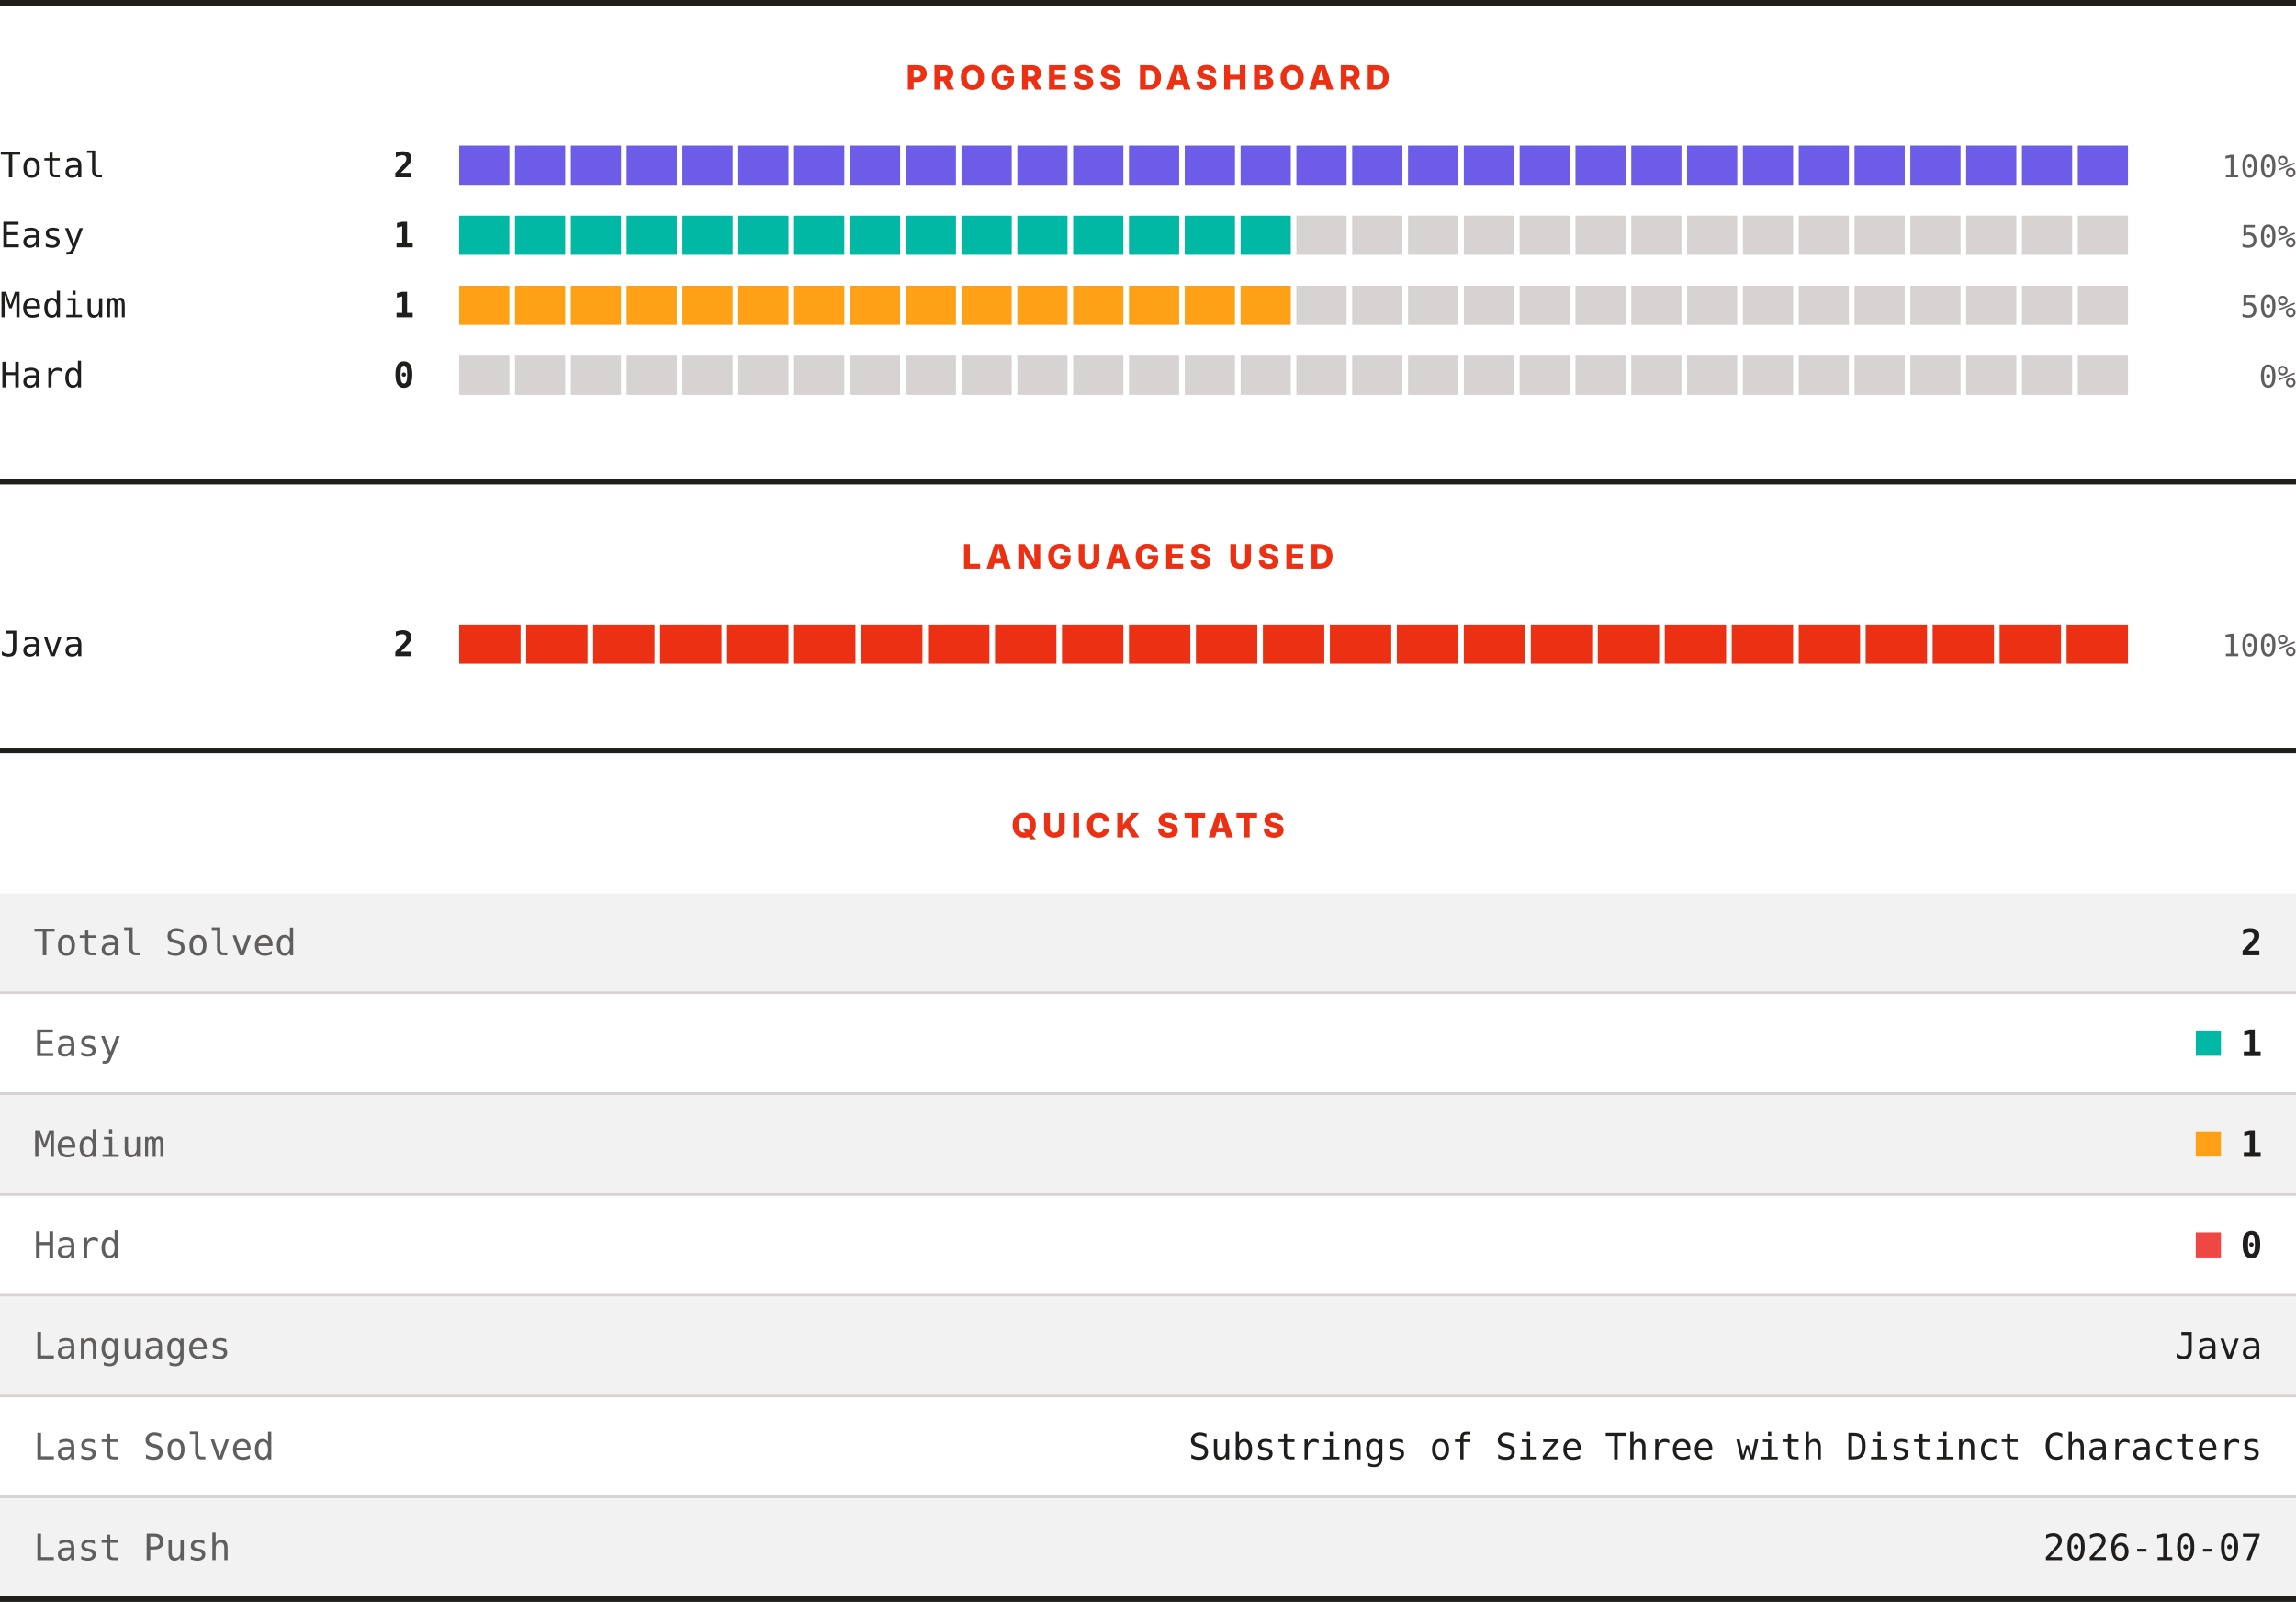
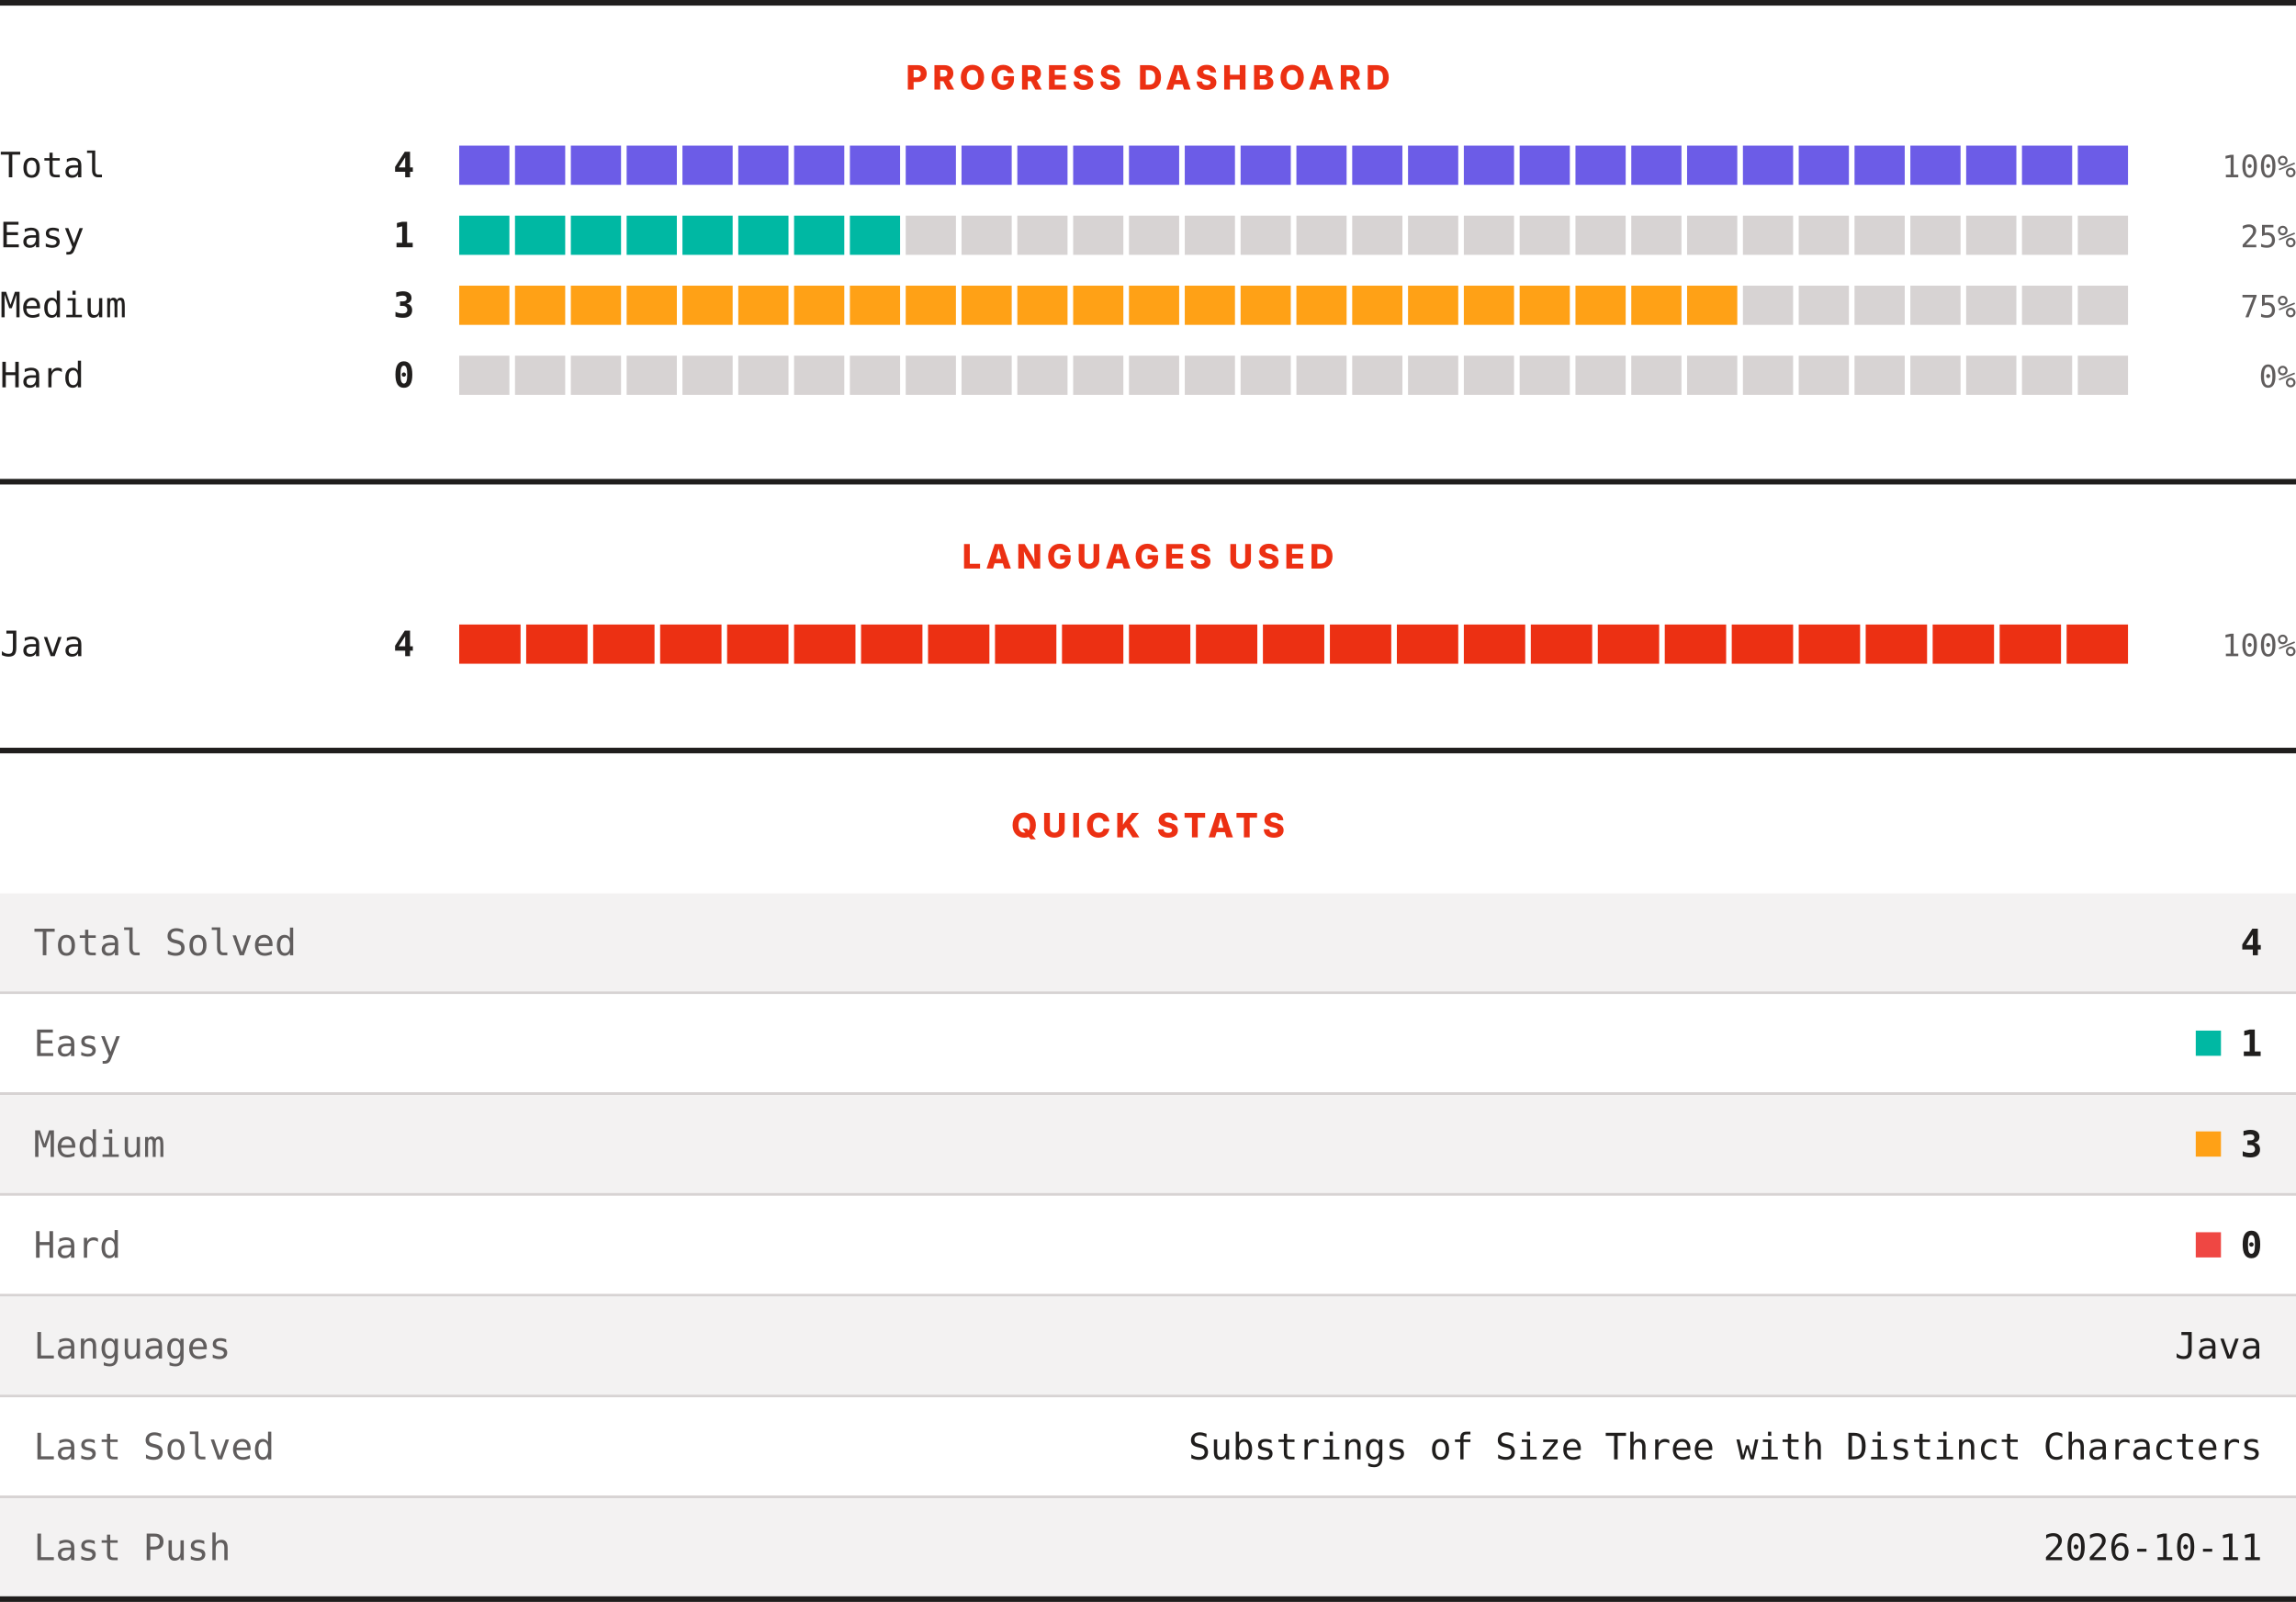
<svg xmlns="http://www.w3.org/2000/svg" width="820" height="572" viewBox="0 0 820 572" role="img" aria-label="LeetCode progress, languages and quick stats">
  <rect width="820" height="572" fill="#ffffff" />
  <rect x="0" y="0" width="820" height="2" fill="#201e1d" />
  <text x="410" y="32" text-anchor="middle" font-family="Archivo, system-ui, -apple-system, Segoe UI, sans-serif" font-size="12" font-weight="800" letter-spacing="1.68" fill="#ec3013">PROGRESS DASHBOARD</text>
  <text x="0" y="63.3" font-family="ui-monospace, SFMono-Regular, Menlo, Consolas, monospace" font-size="12.5" fill="#201e1d">Total</text>
-   <text x="148" y="63.3" text-anchor="end" font-family="ui-monospace, SFMono-Regular, Menlo, Consolas, monospace" font-size="12.5" font-weight="700" fill="#201e1d">2</text>
+   <text x="148" y="63.3" text-anchor="end" font-family="ui-monospace, SFMono-Regular, Menlo, Consolas, monospace" font-size="12.5" font-weight="700" fill="#201e1d">4</text>
  <rect x="164.00" y="52" width="17.93" height="14" fill="#6c5ce7" />
  <rect x="183.93" y="52" width="17.93" height="14" fill="#6c5ce7" />
  <rect x="203.87" y="52" width="17.93" height="14" fill="#6c5ce7" />
  <rect x="223.80" y="52" width="17.93" height="14" fill="#6c5ce7" />
  <rect x="243.73" y="52" width="17.93" height="14" fill="#6c5ce7" />
  <rect x="263.67" y="52" width="17.93" height="14" fill="#6c5ce7" />
  <rect x="283.60" y="52" width="17.93" height="14" fill="#6c5ce7" />
  <rect x="303.53" y="52" width="17.93" height="14" fill="#6c5ce7" />
  <rect x="323.47" y="52" width="17.93" height="14" fill="#6c5ce7" />
  <rect x="343.40" y="52" width="17.93" height="14" fill="#6c5ce7" />
  <rect x="363.33" y="52" width="17.93" height="14" fill="#6c5ce7" />
  <rect x="383.27" y="52" width="17.93" height="14" fill="#6c5ce7" />
  <rect x="403.20" y="52" width="17.93" height="14" fill="#6c5ce7" />
  <rect x="423.13" y="52" width="17.93" height="14" fill="#6c5ce7" />
  <rect x="443.07" y="52" width="17.93" height="14" fill="#6c5ce7" />
  <rect x="463.00" y="52" width="17.93" height="14" fill="#6c5ce7" />
  <rect x="482.93" y="52" width="17.93" height="14" fill="#6c5ce7" />
  <rect x="502.87" y="52" width="17.93" height="14" fill="#6c5ce7" />
  <rect x="522.80" y="52" width="17.93" height="14" fill="#6c5ce7" />
  <rect x="542.73" y="52" width="17.93" height="14" fill="#6c5ce7" />
  <rect x="562.67" y="52" width="17.93" height="14" fill="#6c5ce7" />
  <rect x="582.60" y="52" width="17.93" height="14" fill="#6c5ce7" />
  <rect x="602.53" y="52" width="17.93" height="14" fill="#6c5ce7" />
  <rect x="622.47" y="52" width="17.93" height="14" fill="#6c5ce7" />
  <rect x="642.40" y="52" width="17.93" height="14" fill="#6c5ce7" />
  <rect x="662.33" y="52" width="17.93" height="14" fill="#6c5ce7" />
  <rect x="682.27" y="52" width="17.93" height="14" fill="#6c5ce7" />
  <rect x="702.20" y="52" width="17.93" height="14" fill="#6c5ce7" />
  <rect x="722.13" y="52" width="17.93" height="14" fill="#6c5ce7" />
  <rect x="742.07" y="52" width="17.93" height="14" fill="#6c5ce7" />
  <text x="820" y="63.3" text-anchor="end" font-family="ui-monospace, SFMono-Regular, Menlo, Consolas, monospace" font-size="11" fill="#605d5d">100%</text>
  <text x="0" y="88.3" font-family="ui-monospace, SFMono-Regular, Menlo, Consolas, monospace" font-size="12.5" fill="#201e1d">Easy</text>
  <text x="148" y="88.3" text-anchor="end" font-family="ui-monospace, SFMono-Regular, Menlo, Consolas, monospace" font-size="12.5" font-weight="700" fill="#201e1d">1</text>
  <rect x="164.00" y="77" width="17.93" height="14" fill="#00b8a3" />
  <rect x="183.93" y="77" width="17.93" height="14" fill="#00b8a3" />
  <rect x="203.87" y="77" width="17.93" height="14" fill="#00b8a3" />
  <rect x="223.80" y="77" width="17.93" height="14" fill="#00b8a3" />
  <rect x="243.73" y="77" width="17.93" height="14" fill="#00b8a3" />
  <rect x="263.67" y="77" width="17.93" height="14" fill="#00b8a3" />
  <rect x="283.60" y="77" width="17.93" height="14" fill="#00b8a3" />
  <rect x="303.53" y="77" width="17.93" height="14" fill="#00b8a3" />
-   <rect x="323.47" y="77" width="17.93" height="14" fill="#00b8a3" />
-   <rect x="343.40" y="77" width="17.93" height="14" fill="#00b8a3" />
-   <rect x="363.33" y="77" width="17.93" height="14" fill="#00b8a3" />
-   <rect x="383.27" y="77" width="17.93" height="14" fill="#00b8a3" />
-   <rect x="403.20" y="77" width="17.93" height="14" fill="#00b8a3" />
-   <rect x="423.13" y="77" width="17.93" height="14" fill="#00b8a3" />
-   <rect x="443.07" y="77" width="17.93" height="14" fill="#00b8a3" />
+   <rect x="323.47" y="77" width="17.93" height="14" fill="#d7d3d3" />
+   <rect x="343.40" y="77" width="17.93" height="14" fill="#d7d3d3" />
+   <rect x="363.33" y="77" width="17.93" height="14" fill="#d7d3d3" />
+   <rect x="383.27" y="77" width="17.93" height="14" fill="#d7d3d3" />
+   <rect x="403.20" y="77" width="17.93" height="14" fill="#d7d3d3" />
+   <rect x="423.13" y="77" width="17.93" height="14" fill="#d7d3d3" />
+   <rect x="443.07" y="77" width="17.93" height="14" fill="#d7d3d3" />
  <rect x="463.00" y="77" width="17.93" height="14" fill="#d7d3d3" />
  <rect x="482.93" y="77" width="17.93" height="14" fill="#d7d3d3" />
  <rect x="502.87" y="77" width="17.93" height="14" fill="#d7d3d3" />
  <rect x="522.80" y="77" width="17.93" height="14" fill="#d7d3d3" />
  <rect x="542.73" y="77" width="17.93" height="14" fill="#d7d3d3" />
  <rect x="562.67" y="77" width="17.93" height="14" fill="#d7d3d3" />
  <rect x="582.60" y="77" width="17.93" height="14" fill="#d7d3d3" />
  <rect x="602.53" y="77" width="17.93" height="14" fill="#d7d3d3" />
  <rect x="622.47" y="77" width="17.93" height="14" fill="#d7d3d3" />
  <rect x="642.40" y="77" width="17.93" height="14" fill="#d7d3d3" />
  <rect x="662.33" y="77" width="17.93" height="14" fill="#d7d3d3" />
  <rect x="682.27" y="77" width="17.93" height="14" fill="#d7d3d3" />
  <rect x="702.20" y="77" width="17.93" height="14" fill="#d7d3d3" />
  <rect x="722.13" y="77" width="17.93" height="14" fill="#d7d3d3" />
  <rect x="742.07" y="77" width="17.93" height="14" fill="#d7d3d3" />
-   <text x="820" y="88.3" text-anchor="end" font-family="ui-monospace, SFMono-Regular, Menlo, Consolas, monospace" font-size="11" fill="#605d5d">50%</text>
+   <text x="820" y="88.3" text-anchor="end" font-family="ui-monospace, SFMono-Regular, Menlo, Consolas, monospace" font-size="11" fill="#605d5d">25%</text>
  <text x="0" y="113.3" font-family="ui-monospace, SFMono-Regular, Menlo, Consolas, monospace" font-size="12.5" fill="#201e1d">Medium</text>
-   <text x="148" y="113.3" text-anchor="end" font-family="ui-monospace, SFMono-Regular, Menlo, Consolas, monospace" font-size="12.5" font-weight="700" fill="#201e1d">1</text>
+   <text x="148" y="113.3" text-anchor="end" font-family="ui-monospace, SFMono-Regular, Menlo, Consolas, monospace" font-size="12.5" font-weight="700" fill="#201e1d">3</text>
  <rect x="164.00" y="102" width="17.93" height="14" fill="#ffa116" />
  <rect x="183.93" y="102" width="17.93" height="14" fill="#ffa116" />
  <rect x="203.87" y="102" width="17.93" height="14" fill="#ffa116" />
  <rect x="223.80" y="102" width="17.93" height="14" fill="#ffa116" />
  <rect x="243.73" y="102" width="17.93" height="14" fill="#ffa116" />
  <rect x="263.67" y="102" width="17.93" height="14" fill="#ffa116" />
  <rect x="283.60" y="102" width="17.93" height="14" fill="#ffa116" />
  <rect x="303.53" y="102" width="17.93" height="14" fill="#ffa116" />
  <rect x="323.47" y="102" width="17.93" height="14" fill="#ffa116" />
  <rect x="343.40" y="102" width="17.93" height="14" fill="#ffa116" />
  <rect x="363.33" y="102" width="17.93" height="14" fill="#ffa116" />
  <rect x="383.27" y="102" width="17.93" height="14" fill="#ffa116" />
  <rect x="403.20" y="102" width="17.93" height="14" fill="#ffa116" />
  <rect x="423.13" y="102" width="17.93" height="14" fill="#ffa116" />
  <rect x="443.07" y="102" width="17.93" height="14" fill="#ffa116" />
-   <rect x="463.00" y="102" width="17.93" height="14" fill="#d7d3d3" />
-   <rect x="482.93" y="102" width="17.93" height="14" fill="#d7d3d3" />
-   <rect x="502.87" y="102" width="17.93" height="14" fill="#d7d3d3" />
-   <rect x="522.80" y="102" width="17.93" height="14" fill="#d7d3d3" />
-   <rect x="542.73" y="102" width="17.93" height="14" fill="#d7d3d3" />
-   <rect x="562.67" y="102" width="17.93" height="14" fill="#d7d3d3" />
-   <rect x="582.60" y="102" width="17.93" height="14" fill="#d7d3d3" />
-   <rect x="602.53" y="102" width="17.93" height="14" fill="#d7d3d3" />
+   <rect x="463.00" y="102" width="17.93" height="14" fill="#ffa116" />
+   <rect x="482.93" y="102" width="17.93" height="14" fill="#ffa116" />
+   <rect x="502.87" y="102" width="17.93" height="14" fill="#ffa116" />
+   <rect x="522.80" y="102" width="17.93" height="14" fill="#ffa116" />
+   <rect x="542.73" y="102" width="17.93" height="14" fill="#ffa116" />
+   <rect x="562.67" y="102" width="17.93" height="14" fill="#ffa116" />
+   <rect x="582.60" y="102" width="17.93" height="14" fill="#ffa116" />
+   <rect x="602.53" y="102" width="17.93" height="14" fill="#ffa116" />
  <rect x="622.47" y="102" width="17.93" height="14" fill="#d7d3d3" />
  <rect x="642.40" y="102" width="17.93" height="14" fill="#d7d3d3" />
  <rect x="662.33" y="102" width="17.93" height="14" fill="#d7d3d3" />
  <rect x="682.27" y="102" width="17.93" height="14" fill="#d7d3d3" />
  <rect x="702.20" y="102" width="17.93" height="14" fill="#d7d3d3" />
  <rect x="722.13" y="102" width="17.93" height="14" fill="#d7d3d3" />
  <rect x="742.07" y="102" width="17.93" height="14" fill="#d7d3d3" />
-   <text x="820" y="113.3" text-anchor="end" font-family="ui-monospace, SFMono-Regular, Menlo, Consolas, monospace" font-size="11" fill="#605d5d">50%</text>
+   <text x="820" y="113.3" text-anchor="end" font-family="ui-monospace, SFMono-Regular, Menlo, Consolas, monospace" font-size="11" fill="#605d5d">75%</text>
  <text x="0" y="138.3" font-family="ui-monospace, SFMono-Regular, Menlo, Consolas, monospace" font-size="12.5" fill="#201e1d">Hard</text>
  <text x="148" y="138.3" text-anchor="end" font-family="ui-monospace, SFMono-Regular, Menlo, Consolas, monospace" font-size="12.5" font-weight="700" fill="#201e1d">0</text>
  <rect x="164.00" y="127" width="17.93" height="14" fill="#d7d3d3" />
  <rect x="183.93" y="127" width="17.93" height="14" fill="#d7d3d3" />
  <rect x="203.87" y="127" width="17.93" height="14" fill="#d7d3d3" />
  <rect x="223.80" y="127" width="17.93" height="14" fill="#d7d3d3" />
  <rect x="243.73" y="127" width="17.93" height="14" fill="#d7d3d3" />
  <rect x="263.67" y="127" width="17.93" height="14" fill="#d7d3d3" />
  <rect x="283.60" y="127" width="17.93" height="14" fill="#d7d3d3" />
  <rect x="303.53" y="127" width="17.93" height="14" fill="#d7d3d3" />
  <rect x="323.47" y="127" width="17.93" height="14" fill="#d7d3d3" />
  <rect x="343.40" y="127" width="17.93" height="14" fill="#d7d3d3" />
  <rect x="363.33" y="127" width="17.93" height="14" fill="#d7d3d3" />
  <rect x="383.27" y="127" width="17.93" height="14" fill="#d7d3d3" />
  <rect x="403.20" y="127" width="17.93" height="14" fill="#d7d3d3" />
  <rect x="423.13" y="127" width="17.93" height="14" fill="#d7d3d3" />
  <rect x="443.07" y="127" width="17.93" height="14" fill="#d7d3d3" />
  <rect x="463.00" y="127" width="17.93" height="14" fill="#d7d3d3" />
  <rect x="482.93" y="127" width="17.93" height="14" fill="#d7d3d3" />
  <rect x="502.87" y="127" width="17.93" height="14" fill="#d7d3d3" />
  <rect x="522.80" y="127" width="17.93" height="14" fill="#d7d3d3" />
  <rect x="542.73" y="127" width="17.93" height="14" fill="#d7d3d3" />
  <rect x="562.67" y="127" width="17.93" height="14" fill="#d7d3d3" />
  <rect x="582.60" y="127" width="17.93" height="14" fill="#d7d3d3" />
  <rect x="602.53" y="127" width="17.93" height="14" fill="#d7d3d3" />
  <rect x="622.47" y="127" width="17.93" height="14" fill="#d7d3d3" />
  <rect x="642.40" y="127" width="17.93" height="14" fill="#d7d3d3" />
  <rect x="662.33" y="127" width="17.93" height="14" fill="#d7d3d3" />
  <rect x="682.27" y="127" width="17.93" height="14" fill="#d7d3d3" />
  <rect x="702.20" y="127" width="17.93" height="14" fill="#d7d3d3" />
  <rect x="722.13" y="127" width="17.93" height="14" fill="#d7d3d3" />
  <rect x="742.07" y="127" width="17.93" height="14" fill="#d7d3d3" />
  <text x="820" y="138.3" text-anchor="end" font-family="ui-monospace, SFMono-Regular, Menlo, Consolas, monospace" font-size="11" fill="#605d5d">0%</text>
  <rect x="0" y="171" width="820" height="2" fill="#201e1d" />
  <text x="410" y="203" text-anchor="middle" font-family="Archivo, system-ui, -apple-system, Segoe UI, sans-serif" font-size="12" font-weight="800" letter-spacing="1.68" fill="#ec3013">LANGUAGES USED</text>
  <text x="0" y="234.3" font-family="ui-monospace, SFMono-Regular, Menlo, Consolas, monospace" font-size="12.5" fill="#201e1d">Java</text>
-   <text x="148" y="234.3" text-anchor="end" font-family="ui-monospace, SFMono-Regular, Menlo, Consolas, monospace" font-size="12.5" font-weight="700" fill="#201e1d">2</text>
+   <text x="148" y="234.3" text-anchor="end" font-family="ui-monospace, SFMono-Regular, Menlo, Consolas, monospace" font-size="12.5" font-weight="700" fill="#201e1d">4</text>
  <rect x="164.00" y="223" width="21.92" height="14" fill="#ec3013" />
  <rect x="187.92" y="223" width="21.92" height="14" fill="#ec3013" />
  <rect x="211.84" y="223" width="21.92" height="14" fill="#ec3013" />
  <rect x="235.76" y="223" width="21.92" height="14" fill="#ec3013" />
  <rect x="259.68" y="223" width="21.92" height="14" fill="#ec3013" />
  <rect x="283.60" y="223" width="21.92" height="14" fill="#ec3013" />
  <rect x="307.52" y="223" width="21.92" height="14" fill="#ec3013" />
  <rect x="331.44" y="223" width="21.92" height="14" fill="#ec3013" />
  <rect x="355.36" y="223" width="21.92" height="14" fill="#ec3013" />
  <rect x="379.28" y="223" width="21.92" height="14" fill="#ec3013" />
  <rect x="403.20" y="223" width="21.92" height="14" fill="#ec3013" />
  <rect x="427.12" y="223" width="21.92" height="14" fill="#ec3013" />
  <rect x="451.04" y="223" width="21.92" height="14" fill="#ec3013" />
  <rect x="474.96" y="223" width="21.92" height="14" fill="#ec3013" />
  <rect x="498.88" y="223" width="21.92" height="14" fill="#ec3013" />
  <rect x="522.80" y="223" width="21.92" height="14" fill="#ec3013" />
  <rect x="546.72" y="223" width="21.92" height="14" fill="#ec3013" />
  <rect x="570.64" y="223" width="21.92" height="14" fill="#ec3013" />
  <rect x="594.56" y="223" width="21.92" height="14" fill="#ec3013" />
  <rect x="618.48" y="223" width="21.92" height="14" fill="#ec3013" />
  <rect x="642.40" y="223" width="21.92" height="14" fill="#ec3013" />
  <rect x="666.32" y="223" width="21.92" height="14" fill="#ec3013" />
  <rect x="690.24" y="223" width="21.92" height="14" fill="#ec3013" />
  <rect x="714.16" y="223" width="21.92" height="14" fill="#ec3013" />
  <rect x="738.08" y="223" width="21.92" height="14" fill="#ec3013" />
  <text x="820" y="234.3" text-anchor="end" font-family="ui-monospace, SFMono-Regular, Menlo, Consolas, monospace" font-size="11" fill="#605d5d">100%</text>
  <rect x="0" y="267" width="820" height="2" fill="#201e1d" />
  <text x="410" y="299" text-anchor="middle" font-family="Archivo, system-ui, -apple-system, Segoe UI, sans-serif" font-size="12" font-weight="800" letter-spacing="1.68" fill="#ec3013">QUICK STATS</text>
  <rect x="0" y="319" width="820" height="35" fill="#f3f2f2" />
  <text x="12" y="341.1" font-family="ui-monospace, SFMono-Regular, Menlo, Consolas, monospace" font-size="13" fill="#605d5d">Total Solved</text>
-   <text x="808" y="341.1" text-anchor="end" font-family="ui-monospace, SFMono-Regular, Menlo, Consolas, monospace" font-size="13" font-weight="700" fill="#201e1d">2</text>
+   <text x="808" y="341.1" text-anchor="end" font-family="ui-monospace, SFMono-Regular, Menlo, Consolas, monospace" font-size="13" font-weight="700" fill="#201e1d">4</text>
  <rect x="0" y="354" width="820" height="1" fill="#d7d3d3" />
  <rect x="0" y="355" width="820" height="35" fill="#ffffff" />
  <text x="12" y="377.1" font-family="ui-monospace, SFMono-Regular, Menlo, Consolas, monospace" font-size="13" fill="#605d5d">Easy</text>
  <rect x="784.2" y="368" width="9" height="9" fill="#00b8a3" />
  <text x="808" y="377.1" text-anchor="end" font-family="ui-monospace, SFMono-Regular, Menlo, Consolas, monospace" font-size="13" font-weight="700" fill="#201e1d">1</text>
  <rect x="0" y="390" width="820" height="1" fill="#d7d3d3" />
  <rect x="0" y="391" width="820" height="35" fill="#f3f2f2" />
  <text x="12" y="413.1" font-family="ui-monospace, SFMono-Regular, Menlo, Consolas, monospace" font-size="13" fill="#605d5d">Medium</text>
  <rect x="784.2" y="404" width="9" height="9" fill="#ffa116" />
-   <text x="808" y="413.1" text-anchor="end" font-family="ui-monospace, SFMono-Regular, Menlo, Consolas, monospace" font-size="13" font-weight="700" fill="#201e1d">1</text>
+   <text x="808" y="413.1" text-anchor="end" font-family="ui-monospace, SFMono-Regular, Menlo, Consolas, monospace" font-size="13" font-weight="700" fill="#201e1d">3</text>
  <rect x="0" y="426" width="820" height="1" fill="#d7d3d3" />
  <rect x="0" y="427" width="820" height="35" fill="#ffffff" />
  <text x="12" y="449.1" font-family="ui-monospace, SFMono-Regular, Menlo, Consolas, monospace" font-size="13" fill="#605d5d">Hard</text>
  <rect x="784.2" y="440" width="9" height="9" fill="#ef4743" />
  <text x="808" y="449.1" text-anchor="end" font-family="ui-monospace, SFMono-Regular, Menlo, Consolas, monospace" font-size="13" font-weight="700" fill="#201e1d">0</text>
  <rect x="0" y="462" width="820" height="1" fill="#d7d3d3" />
  <rect x="0" y="463" width="820" height="35" fill="#f3f2f2" />
  <text x="12" y="485.1" font-family="ui-monospace, SFMono-Regular, Menlo, Consolas, monospace" font-size="13" fill="#605d5d">Languages</text>
  <text x="808" y="485.1" text-anchor="end" font-family="ui-monospace, SFMono-Regular, Menlo, Consolas, monospace" font-size="13" fill="#201e1d">Java</text>
  <rect x="0" y="498" width="820" height="1" fill="#d7d3d3" />
  <rect x="0" y="499" width="820" height="35" fill="#ffffff" />
  <text x="12" y="521.1" font-family="ui-monospace, SFMono-Regular, Menlo, Consolas, monospace" font-size="13" fill="#605d5d">Last Solved</text>
  <text x="808" y="521.1" text-anchor="end" font-family="ui-monospace, SFMono-Regular, Menlo, Consolas, monospace" font-size="13" fill="#201e1d">Substrings of Size Three with Distinct Characters</text>
  <rect x="0" y="534" width="820" height="1" fill="#d7d3d3" />
  <rect x="0" y="535" width="820" height="35" fill="#f3f2f2" />
  <text x="12" y="557.1" font-family="ui-monospace, SFMono-Regular, Menlo, Consolas, monospace" font-size="13" fill="#605d5d">Last Push</text>
-   <text x="808" y="557.1" text-anchor="end" font-family="ui-monospace, SFMono-Regular, Menlo, Consolas, monospace" font-size="13" fill="#201e1d">2026-10-07</text>
+   <text x="808" y="557.1" text-anchor="end" font-family="ui-monospace, SFMono-Regular, Menlo, Consolas, monospace" font-size="13" fill="#201e1d">2026-10-11</text>
  <rect x="0" y="570" width="820" height="2" fill="#201e1d" />
</svg>
